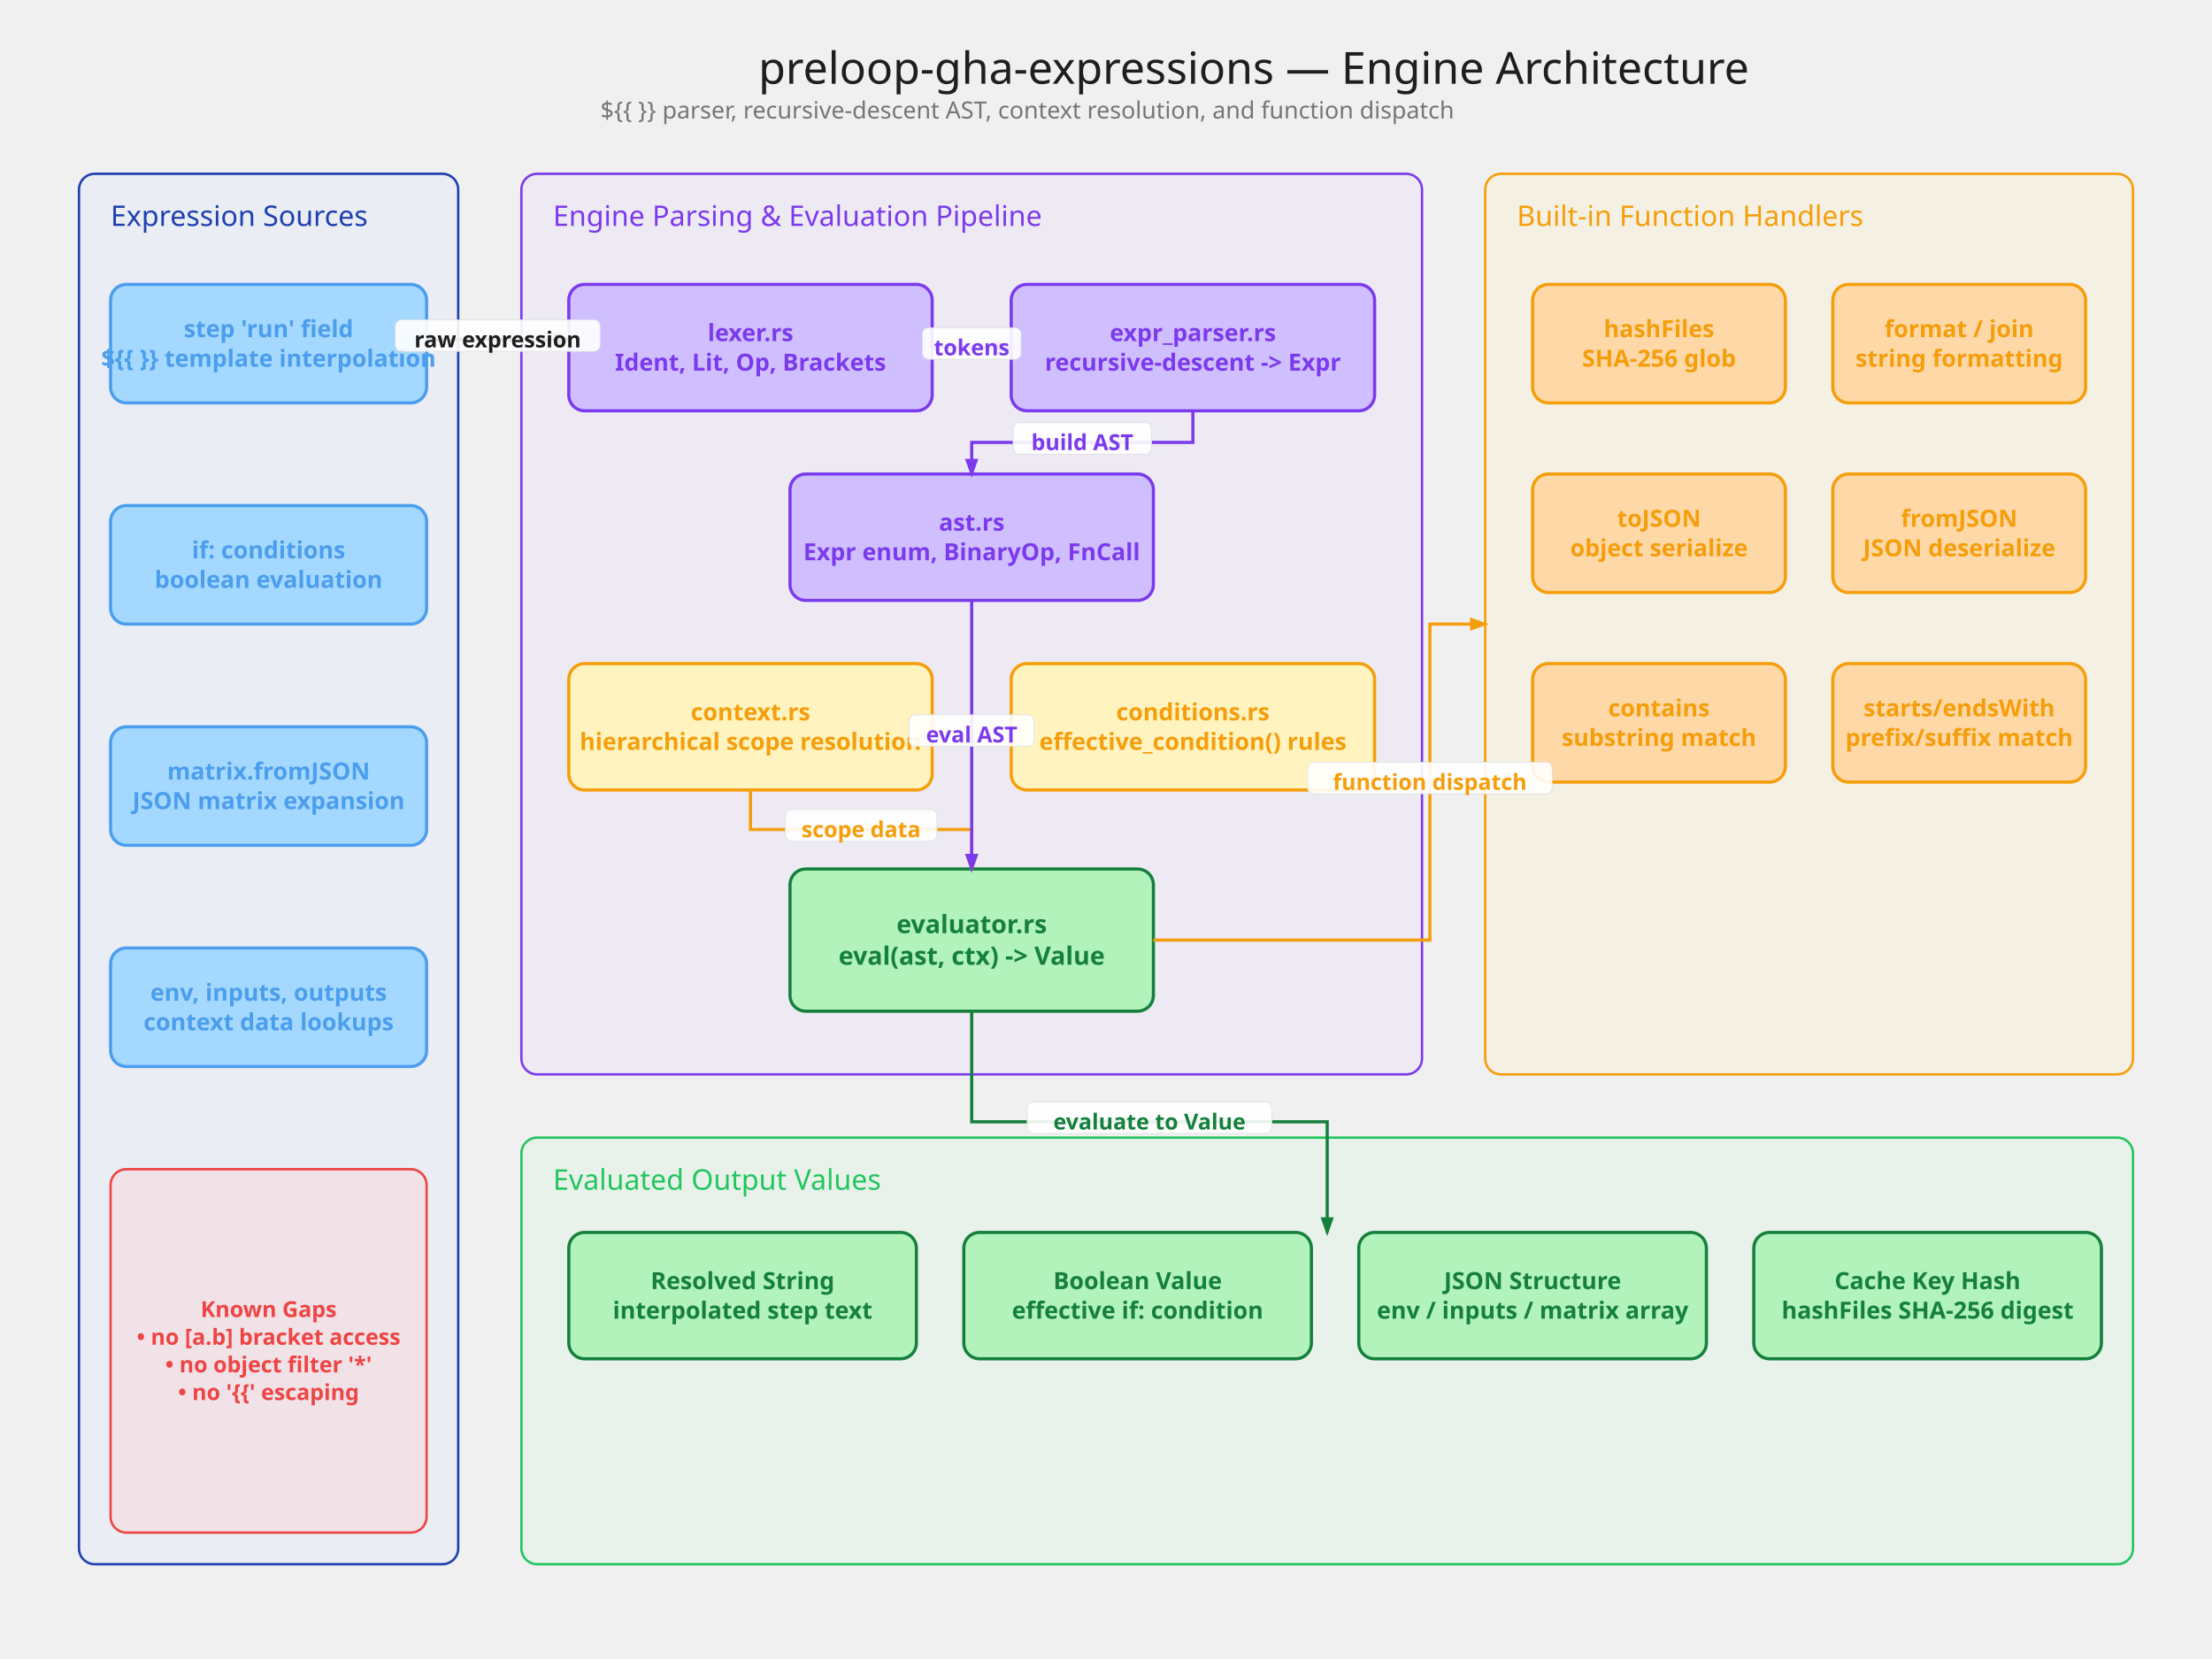
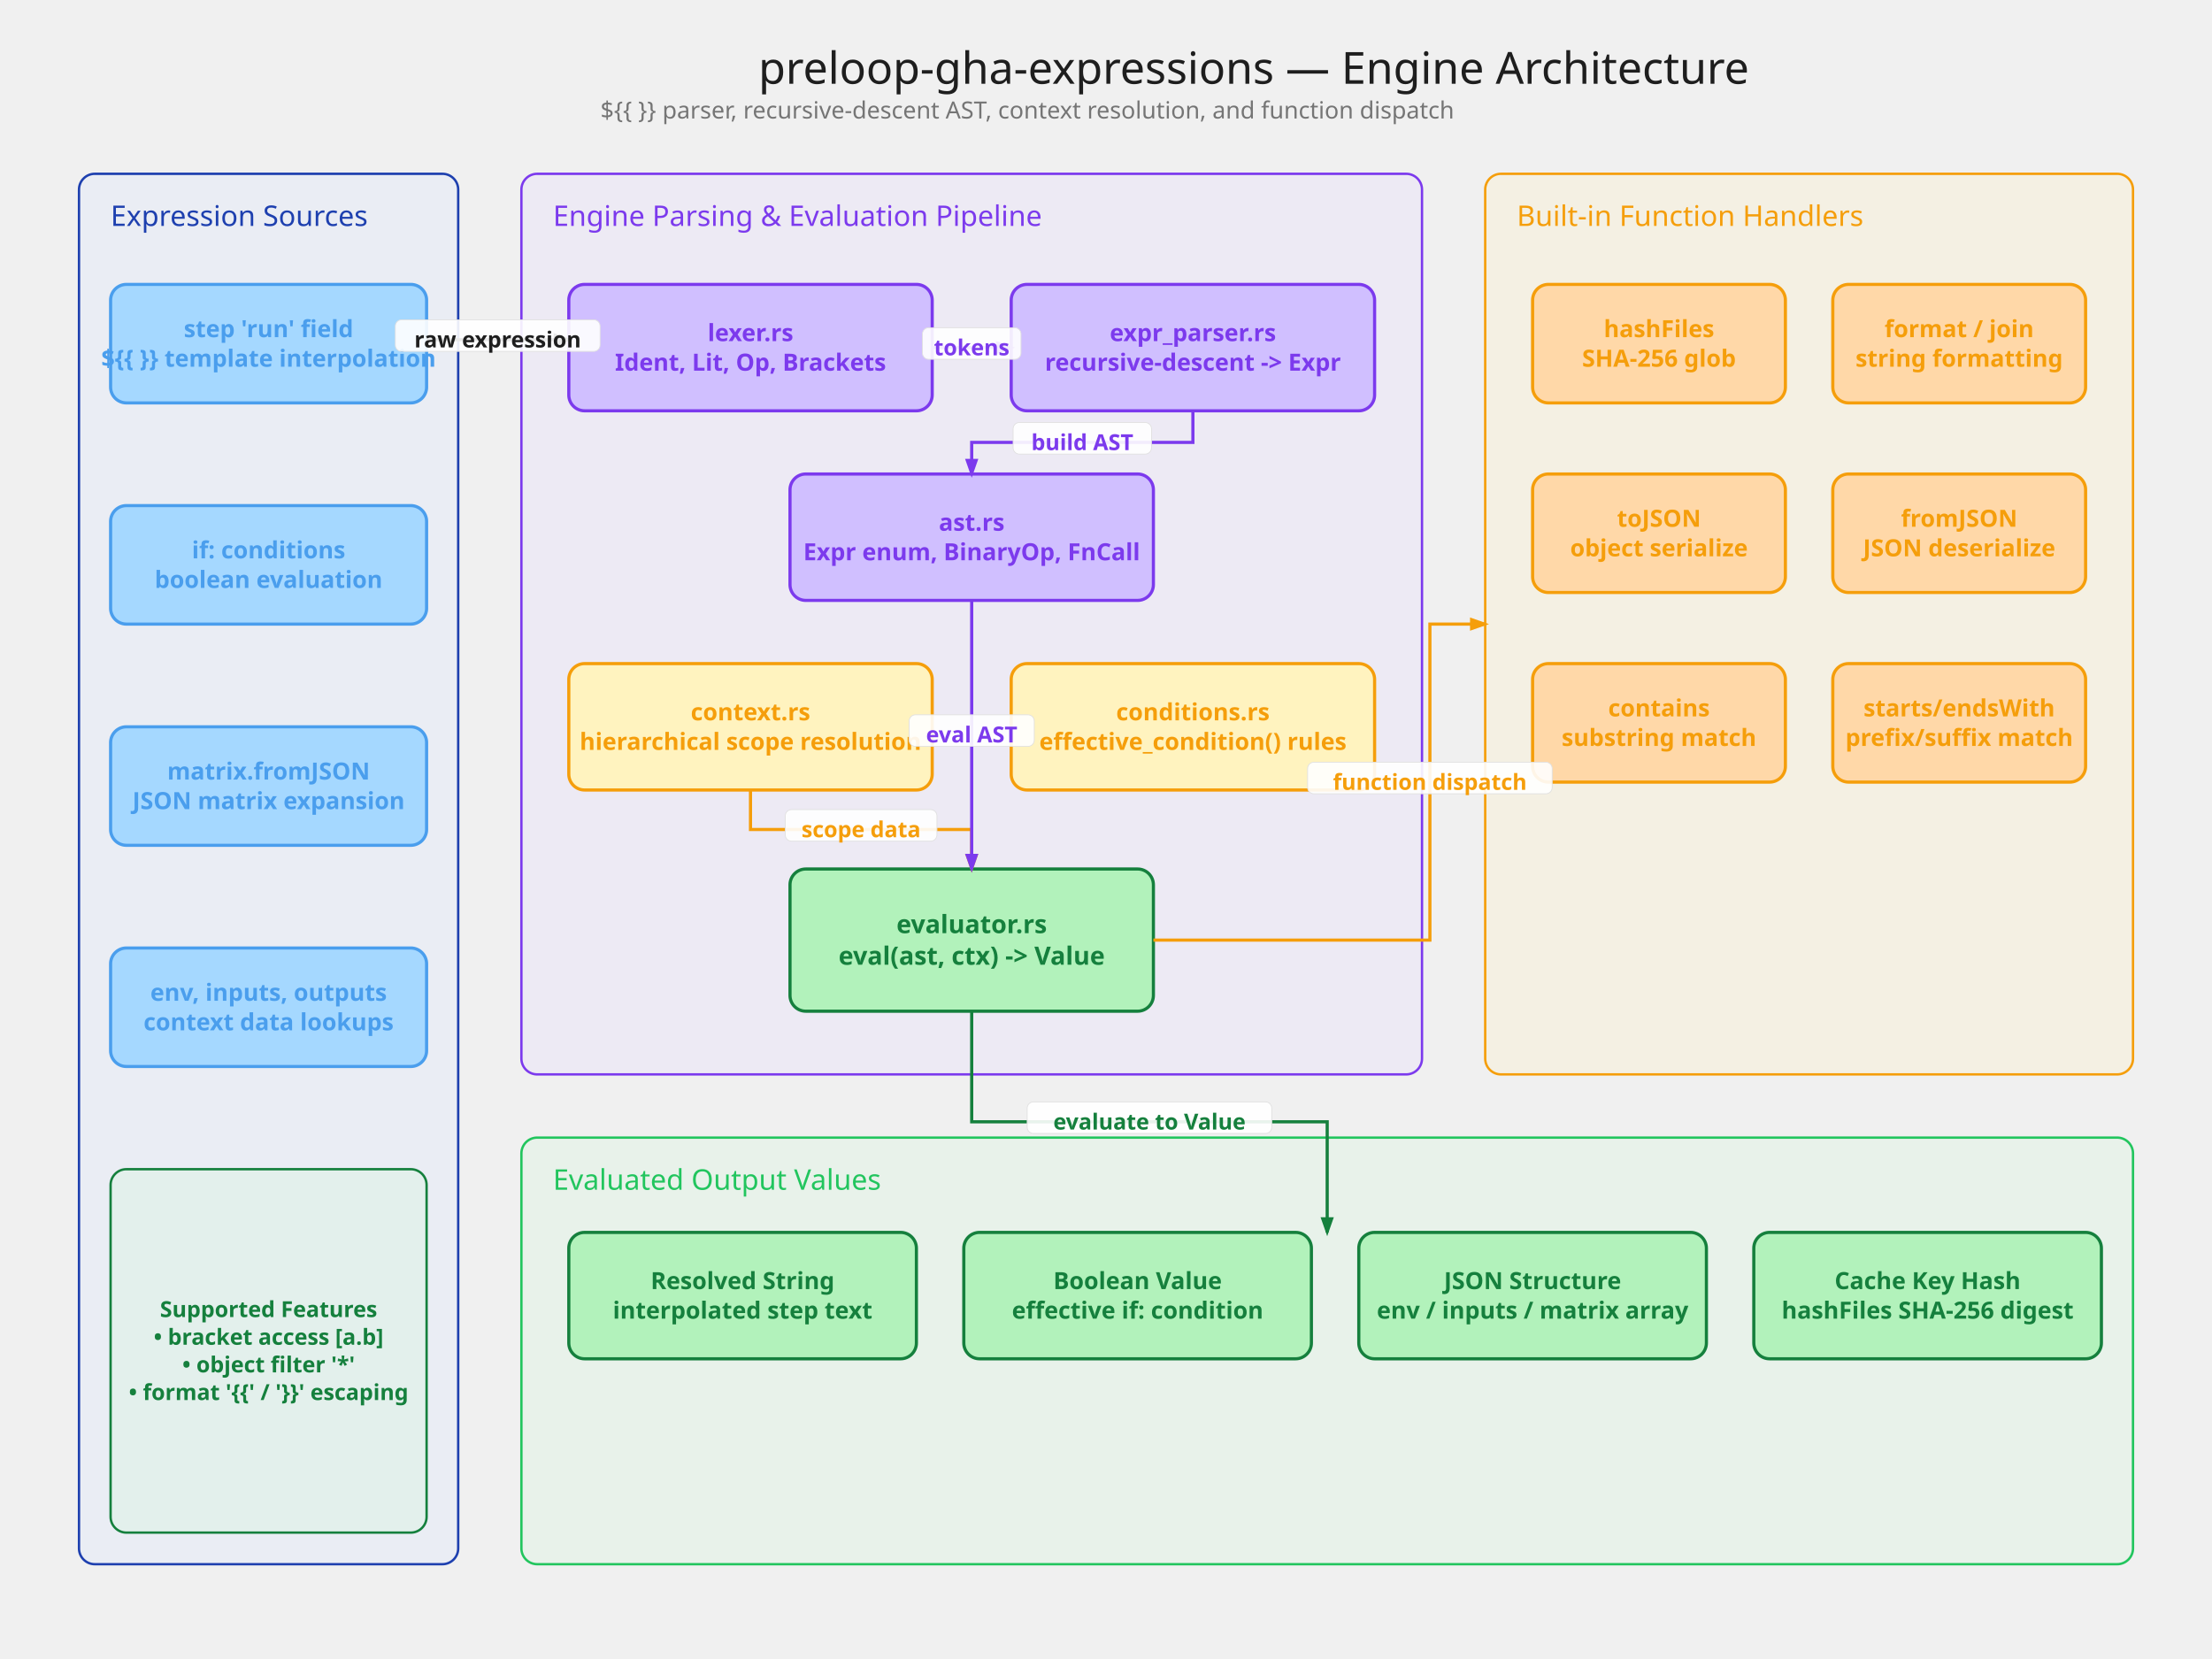
<svg xmlns="http://www.w3.org/2000/svg" viewBox="0 0 1400 1050" width="1400" height="1050" style="background:#fff">
  <defs>
    <marker id="ah-dark" viewBox="0 0 10 10" refX="8" refY="5" markerWidth="6" markerHeight="6" orient="auto-start-reverse">
      <path d="M 0 1.5 L 10 5 L 0 8.5 z" fill="#1e1e1e" />
    </marker>
    <marker id="ah-green" viewBox="0 0 10 10" refX="8" refY="5" markerWidth="6" markerHeight="6" orient="auto-start-reverse">
      <path d="M 0 1.5 L 10 5 L 0 8.5 z" fill="#15803d" />
    </marker>
    <marker id="ah-purple" viewBox="0 0 10 10" refX="8" refY="5" markerWidth="6" markerHeight="6" orient="auto-start-reverse">
      <path d="M 0 1.5 L 10 5 L 0 8.5 z" fill="#7c3aed" />
    </marker>
    <marker id="ah-orange" viewBox="0 0 10 10" refX="8" refY="5" markerWidth="6" markerHeight="6" orient="auto-start-reverse">
      <path d="M 0 1.5 L 10 5 L 0 8.5 z" fill="#f59e0b" />
    </marker>
  </defs>
  <text x="480" y="53.0" font-size="28" font-family="system-ui, sans-serif" fill="#1e1e1e" font-weight="500">preloop-gha-expressions — Engine Architecture</text>
  <text x="380" y="75.0" font-size="15" font-family="system-ui, sans-serif" fill="#757575" font-weight="400">${{ }} parser, recursive-descent AST, context resolution, and function dispatch</text>
  <rect x="50" y="110" width="240" height="880" rx="10" fill="#dbe4ff" fill-opacity="0.25" stroke="#1e40af" stroke-width="1.5" />
  <text x="70" y="143.0" font-size="18" font-family="system-ui, sans-serif" fill="#1e40af" font-weight="500">Expression Sources</text>
  <rect x="70" y="180" width="200" height="75" rx="10" fill="#a5d8ff" stroke="#4a9eed" stroke-width="2" />
  <text x="170" y="213.4" text-anchor="middle" font-size="15" font-family="system-ui, sans-serif" fill="#4a9eed" font-weight="600">step 'run' field</text>
  <text x="170" y="232.1" text-anchor="middle" font-size="15" font-family="system-ui, sans-serif" fill="#4a9eed" font-weight="600">${{ }} template interpolation</text>
  <rect x="70" y="320" width="200" height="75" rx="10" fill="#a5d8ff" stroke="#4a9eed" stroke-width="2" />
  <text x="170" y="353.4" text-anchor="middle" font-size="15" font-family="system-ui, sans-serif" fill="#4a9eed" font-weight="600">if: conditions</text>
  <text x="170" y="372.1" text-anchor="middle" font-size="15" font-family="system-ui, sans-serif" fill="#4a9eed" font-weight="600">boolean evaluation</text>
  <rect x="70" y="460" width="200" height="75" rx="10" fill="#a5d8ff" stroke="#4a9eed" stroke-width="2" />
  <text x="170" y="493.4" text-anchor="middle" font-size="15" font-family="system-ui, sans-serif" fill="#4a9eed" font-weight="600">matrix.fromJSON</text>
  <text x="170" y="512.1" text-anchor="middle" font-size="15" font-family="system-ui, sans-serif" fill="#4a9eed" font-weight="600">JSON matrix expansion</text>
  <rect x="70" y="600" width="200" height="75" rx="10" fill="#a5d8ff" stroke="#4a9eed" stroke-width="2" />
  <text x="170" y="633.4" text-anchor="middle" font-size="15" font-family="system-ui, sans-serif" fill="#4a9eed" font-weight="600">env, inputs, outputs</text>
  <text x="170" y="652.1" text-anchor="middle" font-size="15" font-family="system-ui, sans-serif" fill="#4a9eed" font-weight="600">context data lookups</text>
-   <rect x="70" y="740" width="200" height="230" rx="10" fill="#ffc9c9" fill-opacity="0.3" stroke="#ef4444" stroke-width="1.5" />
-   <text x="170" y="833.6" text-anchor="middle" font-size="14" font-family="system-ui, sans-serif" fill="#ef4444" font-weight="600">Known Gaps</text>
-   <text x="170" y="851.1" text-anchor="middle" font-size="14" font-family="system-ui, sans-serif" fill="#ef4444" font-weight="600">• no [a.b] bracket access</text>
-   <text x="170" y="868.6" text-anchor="middle" font-size="14" font-family="system-ui, sans-serif" fill="#ef4444" font-weight="600">• no object filter '*'</text>
-   <text x="170" y="886.1" text-anchor="middle" font-size="14" font-family="system-ui, sans-serif" fill="#ef4444" font-weight="600">• no '{{' escaping</text>
+   <rect x="70" y="740" width="200" height="230" rx="10" fill="#d3f9d8" fill-opacity="0.3" stroke="#15803d" stroke-width="1.5" />
+   <text x="170" y="833.6" text-anchor="middle" font-size="14" font-family="system-ui, sans-serif" fill="#15803d" font-weight="600">Supported Features</text>
+   <text x="170" y="851.1" text-anchor="middle" font-size="14" font-family="system-ui, sans-serif" fill="#15803d" font-weight="600">• bracket access [a.b]</text>
+   <text x="170" y="868.6" text-anchor="middle" font-size="14" font-family="system-ui, sans-serif" fill="#15803d" font-weight="600">• object filter '*'</text>
+   <text x="170" y="886.1" text-anchor="middle" font-size="14" font-family="system-ui, sans-serif" fill="#15803d" font-weight="600">• format '{{' / '}}' escaping</text>
  <rect x="330" y="110" width="570" height="570" rx="10" fill="#e5dbff" fill-opacity="0.25" stroke="#7c3aed" stroke-width="1.5" />
  <text x="350" y="143.0" font-size="18" font-family="system-ui, sans-serif" fill="#7c3aed" font-weight="500">Engine Parsing &amp; Evaluation Pipeline</text>
  <rect x="360" y="180" width="230" height="80" rx="10" fill="#d0bfff" stroke="#7c3aed" stroke-width="2" />
  <text x="475" y="215.9" text-anchor="middle" font-size="15" font-family="system-ui, sans-serif" fill="#7c3aed" font-weight="600">lexer.rs</text>
  <text x="475" y="234.6" text-anchor="middle" font-size="15" font-family="system-ui, sans-serif" fill="#7c3aed" font-weight="600">Ident, Lit, Op, Brackets</text>
  <rect x="640" y="180" width="230" height="80" rx="10" fill="#d0bfff" stroke="#7c3aed" stroke-width="2" />
  <text x="755" y="215.9" text-anchor="middle" font-size="15" font-family="system-ui, sans-serif" fill="#7c3aed" font-weight="600">expr_parser.rs</text>
  <text x="755" y="234.6" text-anchor="middle" font-size="15" font-family="system-ui, sans-serif" fill="#7c3aed" font-weight="600">recursive-descent -&gt; Expr</text>
  <rect x="500" y="300" width="230" height="80" rx="10" fill="#d0bfff" stroke="#7c3aed" stroke-width="2" />
  <text x="615" y="335.9" text-anchor="middle" font-size="15" font-family="system-ui, sans-serif" fill="#7c3aed" font-weight="600">ast.rs</text>
  <text x="615" y="354.6" text-anchor="middle" font-size="15" font-family="system-ui, sans-serif" fill="#7c3aed" font-weight="600">Expr enum, BinaryOp, FnCall</text>
  <rect x="360" y="420" width="230" height="80" rx="10" fill="#fff3bf" stroke="#f59e0b" stroke-width="2" />
  <text x="475" y="455.9" text-anchor="middle" font-size="15" font-family="system-ui, sans-serif" fill="#f59e0b" font-weight="600">context.rs</text>
  <text x="475" y="474.6" text-anchor="middle" font-size="15" font-family="system-ui, sans-serif" fill="#f59e0b" font-weight="600">hierarchical scope resolution</text>
  <rect x="640" y="420" width="230" height="80" rx="10" fill="#fff3bf" stroke="#f59e0b" stroke-width="2" />
  <text x="755" y="455.9" text-anchor="middle" font-size="15" font-family="system-ui, sans-serif" fill="#f59e0b" font-weight="600">conditions.rs</text>
  <text x="755" y="474.6" text-anchor="middle" font-size="15" font-family="system-ui, sans-serif" fill="#f59e0b" font-weight="600">effective_condition() rules</text>
  <rect x="500" y="550" width="230" height="90" rx="10" fill="#b2f2bb" stroke="#15803d" stroke-width="2" />
  <text x="615" y="590.6" text-anchor="middle" font-size="16" font-family="system-ui, sans-serif" fill="#15803d" font-weight="600">evaluator.rs</text>
  <text x="615" y="610.6" text-anchor="middle" font-size="16" font-family="system-ui, sans-serif" fill="#15803d" font-weight="600">eval(ast, ctx) -&gt; Value</text>
  <rect x="940" y="110" width="410" height="570" rx="10" fill="#fff3bf" fill-opacity="0.25" stroke="#f59e0b" stroke-width="1.5" />
  <text x="960" y="143.0" font-size="18" font-family="system-ui, sans-serif" fill="#f59e0b" font-weight="500">Built-in Function Handlers</text>
  <rect x="970" y="180" width="160" height="75" rx="10" fill="#ffd8a8" stroke="#f59e0b" stroke-width="2" />
  <text x="1050" y="213.4" text-anchor="middle" font-size="15" font-family="system-ui, sans-serif" fill="#f59e0b" font-weight="600">hashFiles</text>
  <text x="1050" y="232.1" text-anchor="middle" font-size="15" font-family="system-ui, sans-serif" fill="#f59e0b" font-weight="600">SHA-256 glob</text>
  <rect x="1160" y="180" width="160" height="75" rx="10" fill="#ffd8a8" stroke="#f59e0b" stroke-width="2" />
  <text x="1240" y="213.4" text-anchor="middle" font-size="15" font-family="system-ui, sans-serif" fill="#f59e0b" font-weight="600">format / join</text>
  <text x="1240" y="232.1" text-anchor="middle" font-size="15" font-family="system-ui, sans-serif" fill="#f59e0b" font-weight="600">string formatting</text>
  <rect x="970" y="300" width="160" height="75" rx="10" fill="#ffd8a8" stroke="#f59e0b" stroke-width="2" />
  <text x="1050" y="333.4" text-anchor="middle" font-size="15" font-family="system-ui, sans-serif" fill="#f59e0b" font-weight="600">toJSON</text>
  <text x="1050" y="352.1" text-anchor="middle" font-size="15" font-family="system-ui, sans-serif" fill="#f59e0b" font-weight="600">object serialize</text>
  <rect x="1160" y="300" width="160" height="75" rx="10" fill="#ffd8a8" stroke="#f59e0b" stroke-width="2" />
  <text x="1240" y="333.4" text-anchor="middle" font-size="15" font-family="system-ui, sans-serif" fill="#f59e0b" font-weight="600">fromJSON</text>
  <text x="1240" y="352.1" text-anchor="middle" font-size="15" font-family="system-ui, sans-serif" fill="#f59e0b" font-weight="600">JSON deserialize</text>
  <rect x="970" y="420" width="160" height="75" rx="10" fill="#ffd8a8" stroke="#f59e0b" stroke-width="2" />
  <text x="1050" y="453.4" text-anchor="middle" font-size="15" font-family="system-ui, sans-serif" fill="#f59e0b" font-weight="600">contains</text>
  <text x="1050" y="472.1" text-anchor="middle" font-size="15" font-family="system-ui, sans-serif" fill="#f59e0b" font-weight="600">substring match</text>
  <rect x="1160" y="420" width="160" height="75" rx="10" fill="#ffd8a8" stroke="#f59e0b" stroke-width="2" />
  <text x="1240" y="453.4" text-anchor="middle" font-size="15" font-family="system-ui, sans-serif" fill="#f59e0b" font-weight="600">starts/endsWith</text>
  <text x="1240" y="472.1" text-anchor="middle" font-size="15" font-family="system-ui, sans-serif" fill="#f59e0b" font-weight="600">prefix/suffix match</text>
  <rect x="330" y="720" width="1020" height="270" rx="10" fill="#d3f9d8" fill-opacity="0.25" stroke="#22c55e" stroke-width="1.5" />
  <text x="350" y="753.0" font-size="18" font-family="system-ui, sans-serif" fill="#22c55e" font-weight="500">Evaluated Output Values</text>
  <rect x="360" y="780" width="220" height="80" rx="10" fill="#b2f2bb" stroke="#15803d" stroke-width="2" />
  <text x="470" y="815.9" text-anchor="middle" font-size="15" font-family="system-ui, sans-serif" fill="#15803d" font-weight="600">Resolved String</text>
  <text x="470" y="834.6" text-anchor="middle" font-size="15" font-family="system-ui, sans-serif" fill="#15803d" font-weight="600">interpolated step text</text>
  <rect x="610" y="780" width="220" height="80" rx="10" fill="#b2f2bb" stroke="#15803d" stroke-width="2" />
  <text x="720" y="815.9" text-anchor="middle" font-size="15" font-family="system-ui, sans-serif" fill="#15803d" font-weight="600">Boolean Value</text>
  <text x="720" y="834.6" text-anchor="middle" font-size="15" font-family="system-ui, sans-serif" fill="#15803d" font-weight="600">effective if: condition</text>
  <rect x="860" y="780" width="220" height="80" rx="10" fill="#b2f2bb" stroke="#15803d" stroke-width="2" />
  <text x="970" y="815.9" text-anchor="middle" font-size="15" font-family="system-ui, sans-serif" fill="#15803d" font-weight="600">JSON Structure</text>
  <text x="970" y="834.6" text-anchor="middle" font-size="15" font-family="system-ui, sans-serif" fill="#15803d" font-weight="600">env / inputs / matrix array</text>
  <rect x="1110" y="780" width="220" height="80" rx="10" fill="#b2f2bb" stroke="#15803d" stroke-width="2" />
  <text x="1220" y="815.9" text-anchor="middle" font-size="15" font-family="system-ui, sans-serif" fill="#15803d" font-weight="600">Cache Key Hash</text>
  <text x="1220" y="834.6" text-anchor="middle" font-size="15" font-family="system-ui, sans-serif" fill="#15803d" font-weight="600">hashFiles SHA-256 digest</text>
  <path d="M 270,215 L 360,215" stroke="#1e1e1e" stroke-width="2" marker-end="url(#ah-dark)" fill="none" />
  <rect x="250.2" y="202.4" width="129.6" height="20.0" rx="4" fill="#ffffff" fill-opacity="0.9" stroke="#e0e0e0" stroke-width="0.5" />
  <text x="315.0" y="219.9" text-anchor="middle" font-size="14" font-family="system-ui, sans-serif" fill="#1e1e1e" font-weight="600">raw expression</text>
  <path d="M 590,220 L 640,220" stroke="#7c3aed" stroke-width="2" marker-end="url(#ah-purple)" fill="none" />
  <rect x="583.8" y="207.4" width="62.4" height="20.0" rx="4" fill="#ffffff" fill-opacity="0.9" stroke="#e0e0e0" stroke-width="0.5" />
  <text x="615.0" y="224.9" text-anchor="middle" font-size="14" font-family="system-ui, sans-serif" fill="#7c3aed" font-weight="600">tokens</text>
  <path d="M 755,260 L 755,280 L 615,280 L 615,300" stroke="#7c3aed" stroke-width="2" marker-end="url(#ah-purple)" fill="none" />
  <rect x="641.2" y="267.4" width="87.6" height="20.0" rx="4" fill="#ffffff" fill-opacity="0.9" stroke="#e0e0e0" stroke-width="0.5" />
  <text x="685.0" y="284.9" text-anchor="middle" font-size="14" font-family="system-ui, sans-serif" fill="#7c3aed" font-weight="600">build AST</text>
  <path d="M 475,500 L 475,525 L 615,525 L 615,550" stroke="#f59e0b" stroke-width="2" marker-end="url(#ah-orange)" fill="none" />
  <rect x="497.0" y="512.4" width="96.0" height="20.0" rx="4" fill="#ffffff" fill-opacity="0.9" stroke="#e0e0e0" stroke-width="0.5" />
  <text x="545.0" y="529.9" text-anchor="middle" font-size="14" font-family="system-ui, sans-serif" fill="#f59e0b" font-weight="600">scope data</text>
  <path d="M 615,380 L 615,550" stroke="#7c3aed" stroke-width="2" marker-end="url(#ah-purple)" fill="none" />
  <rect x="575.4" y="452.4" width="79.2" height="20.0" rx="4" fill="#ffffff" fill-opacity="0.9" stroke="#e0e0e0" stroke-width="0.5" />
  <text x="615.0" y="469.9" text-anchor="middle" font-size="14" font-family="system-ui, sans-serif" fill="#7c3aed" font-weight="600">eval AST</text>
  <path d="M 730,595 L 905,595 L 905,395 L 940,395" stroke="#f59e0b" stroke-width="2" marker-end="url(#ah-orange)" fill="none" />
  <rect x="827.6" y="482.4" width="154.8" height="20.0" rx="4" fill="#ffffff" fill-opacity="0.9" stroke="#e0e0e0" stroke-width="0.5" />
  <text x="905.0" y="499.9" text-anchor="middle" font-size="14" font-family="system-ui, sans-serif" fill="#f59e0b" font-weight="600">function dispatch</text>
  <path d="M 615,640 L 615,710 L 840,710 L 840,780" stroke="#15803d" stroke-width="2" marker-end="url(#ah-green)" fill="none" />
  <rect x="650.1" y="697.4" width="154.8" height="20.0" rx="4" fill="#ffffff" fill-opacity="0.9" stroke="#e0e0e0" stroke-width="0.5" />
  <text x="727.5" y="714.9" text-anchor="middle" font-size="14" font-family="system-ui, sans-serif" fill="#15803d" font-weight="600">evaluate to Value</text>
</svg>
